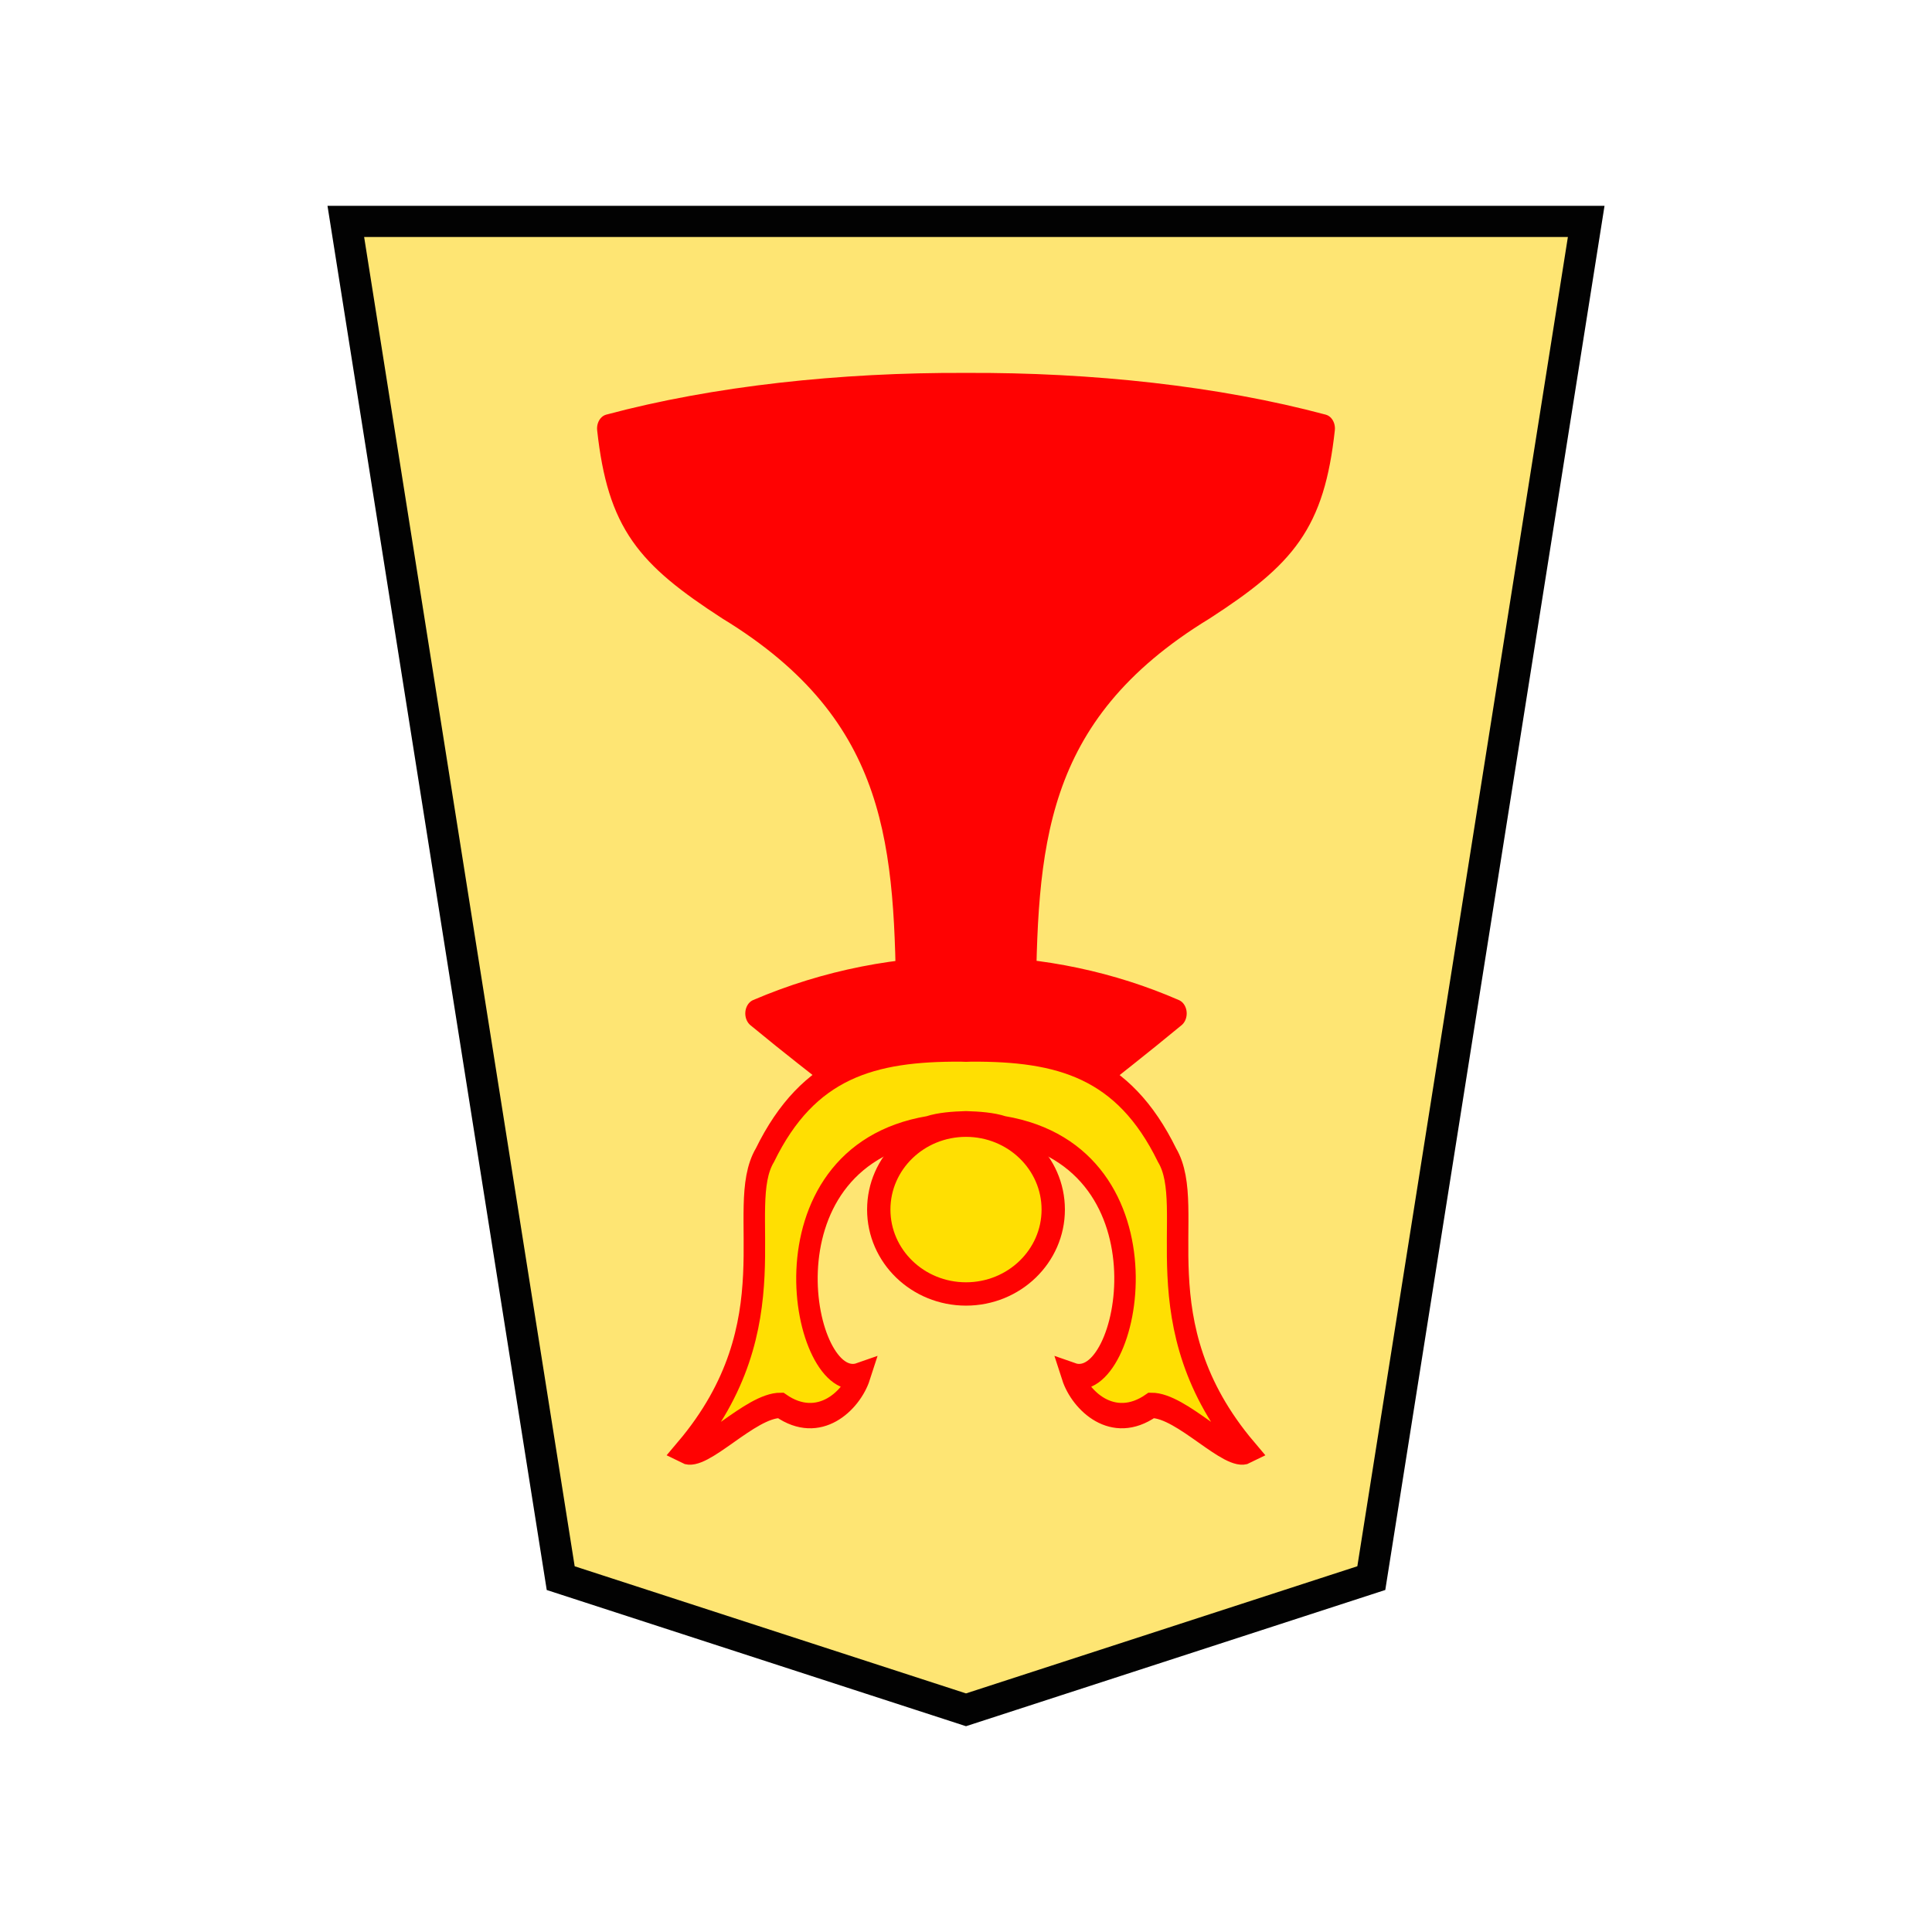
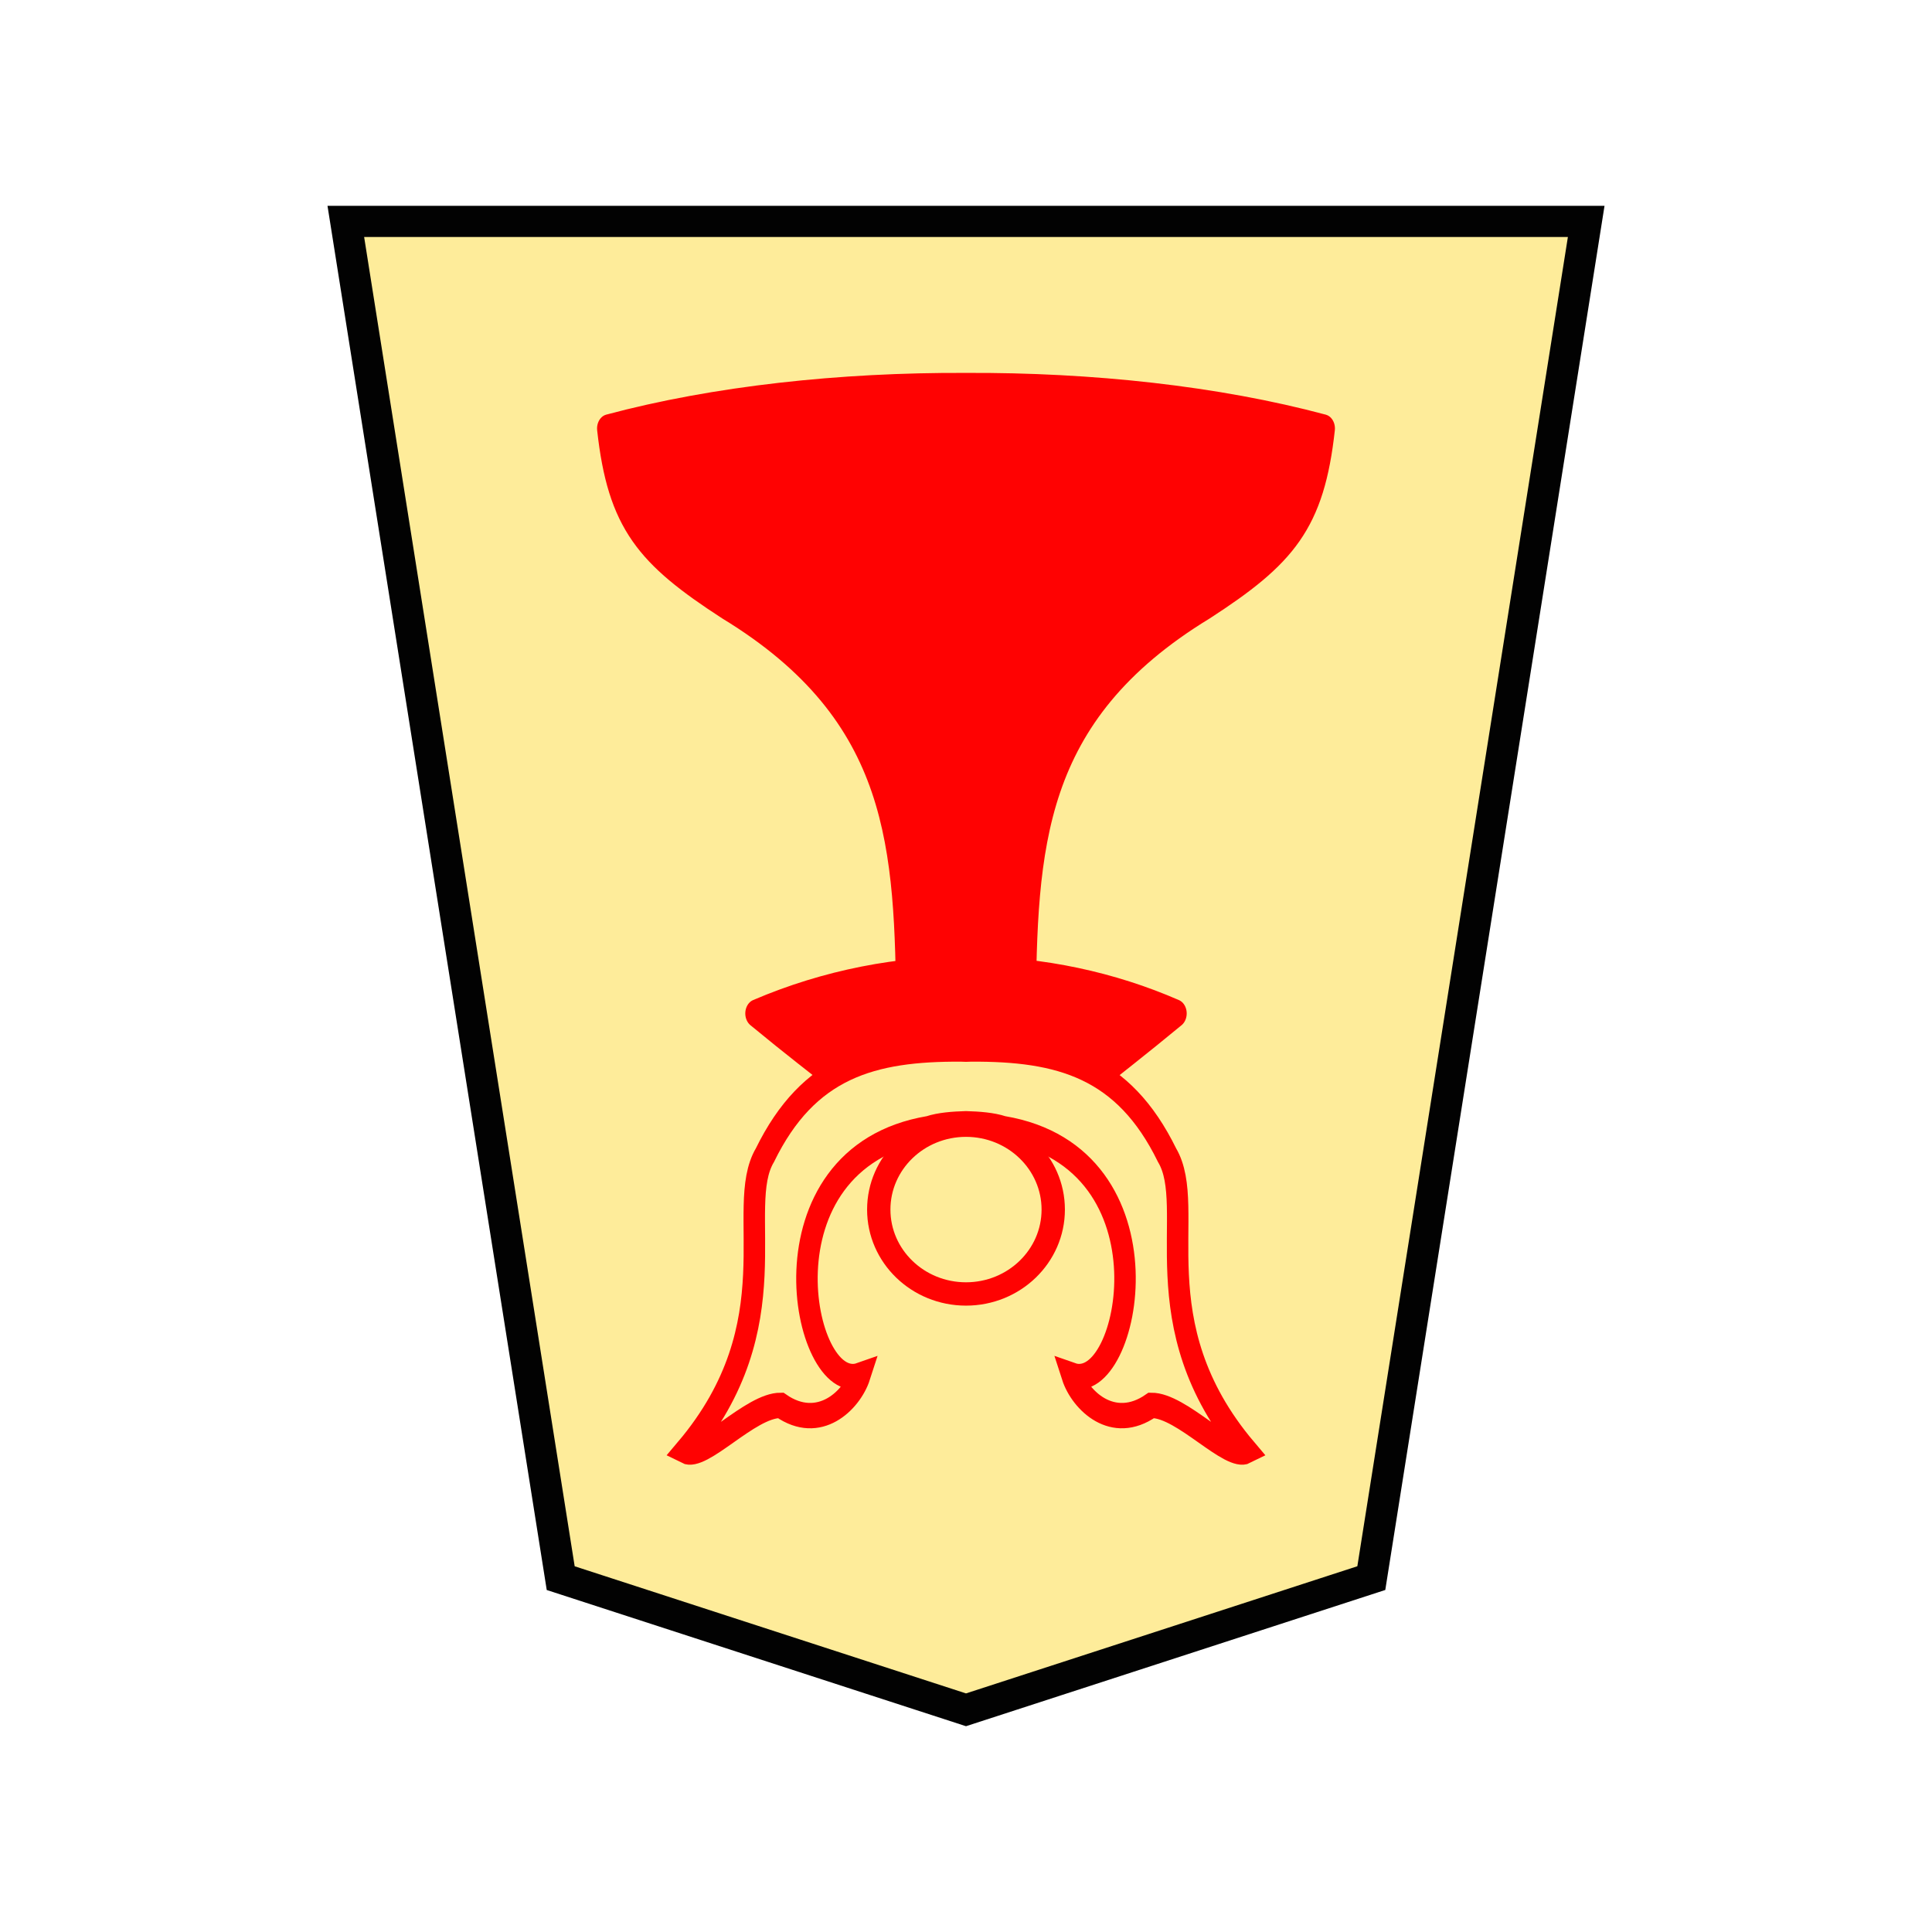
<svg xmlns="http://www.w3.org/2000/svg" width="52.157" height="52.157">
  <g opacity=".99">
-     <path d="M-11.042 6.57l-12.944 4.222-6.863 43.504H8.766L1.903 10.793z" fill="#fee572" stroke="#000" transform="matrix(.84528 0 0 -.84191 35.412 51.69)" />
+     <path d="M-11.042 6.57l-12.944 4.222-6.863 43.504H8.766L1.903 10.793z" fill="#feec99" stroke="#000" transform="matrix(.84528 0 0 -.84191 35.412 51.69)" />
    <g fill="red" stroke="red" stroke-width="1.49" stroke-linejoin="round" paint-order="stroke fill markers">
      <path d="M-23.095 44.733c-4.133 8.932-4.333 7.65-13.39 13.799 8.913 3.135 18.7 2.896 26.779 0-9.057-6.15-9.439-5.165-13.39-13.8z" transform="matrix(.42154 0 0 -.51308 35.814 57.391)" />
      <path d="M-26.818 58.55c-.101 8.756-.37 15.837-11.545 21.428-5.232 2.786-6.963 4.476-7.615 9.333 6.785 1.493 14.837 2.21 22.883 2.179 8.046.031 16.097-.686 22.882-2.18-.651-4.856-2.382-6.546-7.615-9.332-11.174-5.591-11.443-12.672-11.545-21.428v0c-1.24.02-2.481.02-3.722.02s-2.482 0-3.723-.02z" transform="matrix(.42154 0 0 -.51308 35.814 57.391)" />
    </g>
-     <g transform="matrix(.59667 0 0 -.59667 -336.639 107.214)" fill="#ffdf00" stroke="red">
+     <g transform="matrix(.59667 0 0 -.59667 -336.639 107.214)" fill="#feec99" stroke="red">
      <path transform="matrix(.06853 0 0 .08094 589.047 105.58)" d="M89.878 104.455c71.228 71.229 31.757 135.825 52.51 165.382 28.87 49.947 71.082 59.605 129.342 59.37a77.788 77.788 0 003.413-.09 77.17 77.17 0 003.413.09c58.26.235 100.472-9.423 129.342-59.37 20.753-29.557-18.718-94.153 52.51-165.382-11.605-5.015-42.725 25.609-62.898 25.529-25.612-15.171-47.031 3.08-52.25 16.777 37.838-11.301 70.078 121.468-45.539 137.914-7.067 1.97-16.164 2.514-24.578 2.72-8.414-.206-17.511-.75-24.578-2.72-115.617-16.446-83.377-149.215-45.538-137.914-5.22-13.698-26.64-31.948-52.251-16.777-20.173.08-51.293-30.544-62.898-25.53z" stroke-width="14.177" />
      <ellipse cx="607.903" cy="124.96" rx="3.947" ry="3.818" stroke-width="1.056" />
    </g>
  </g>
</svg>
